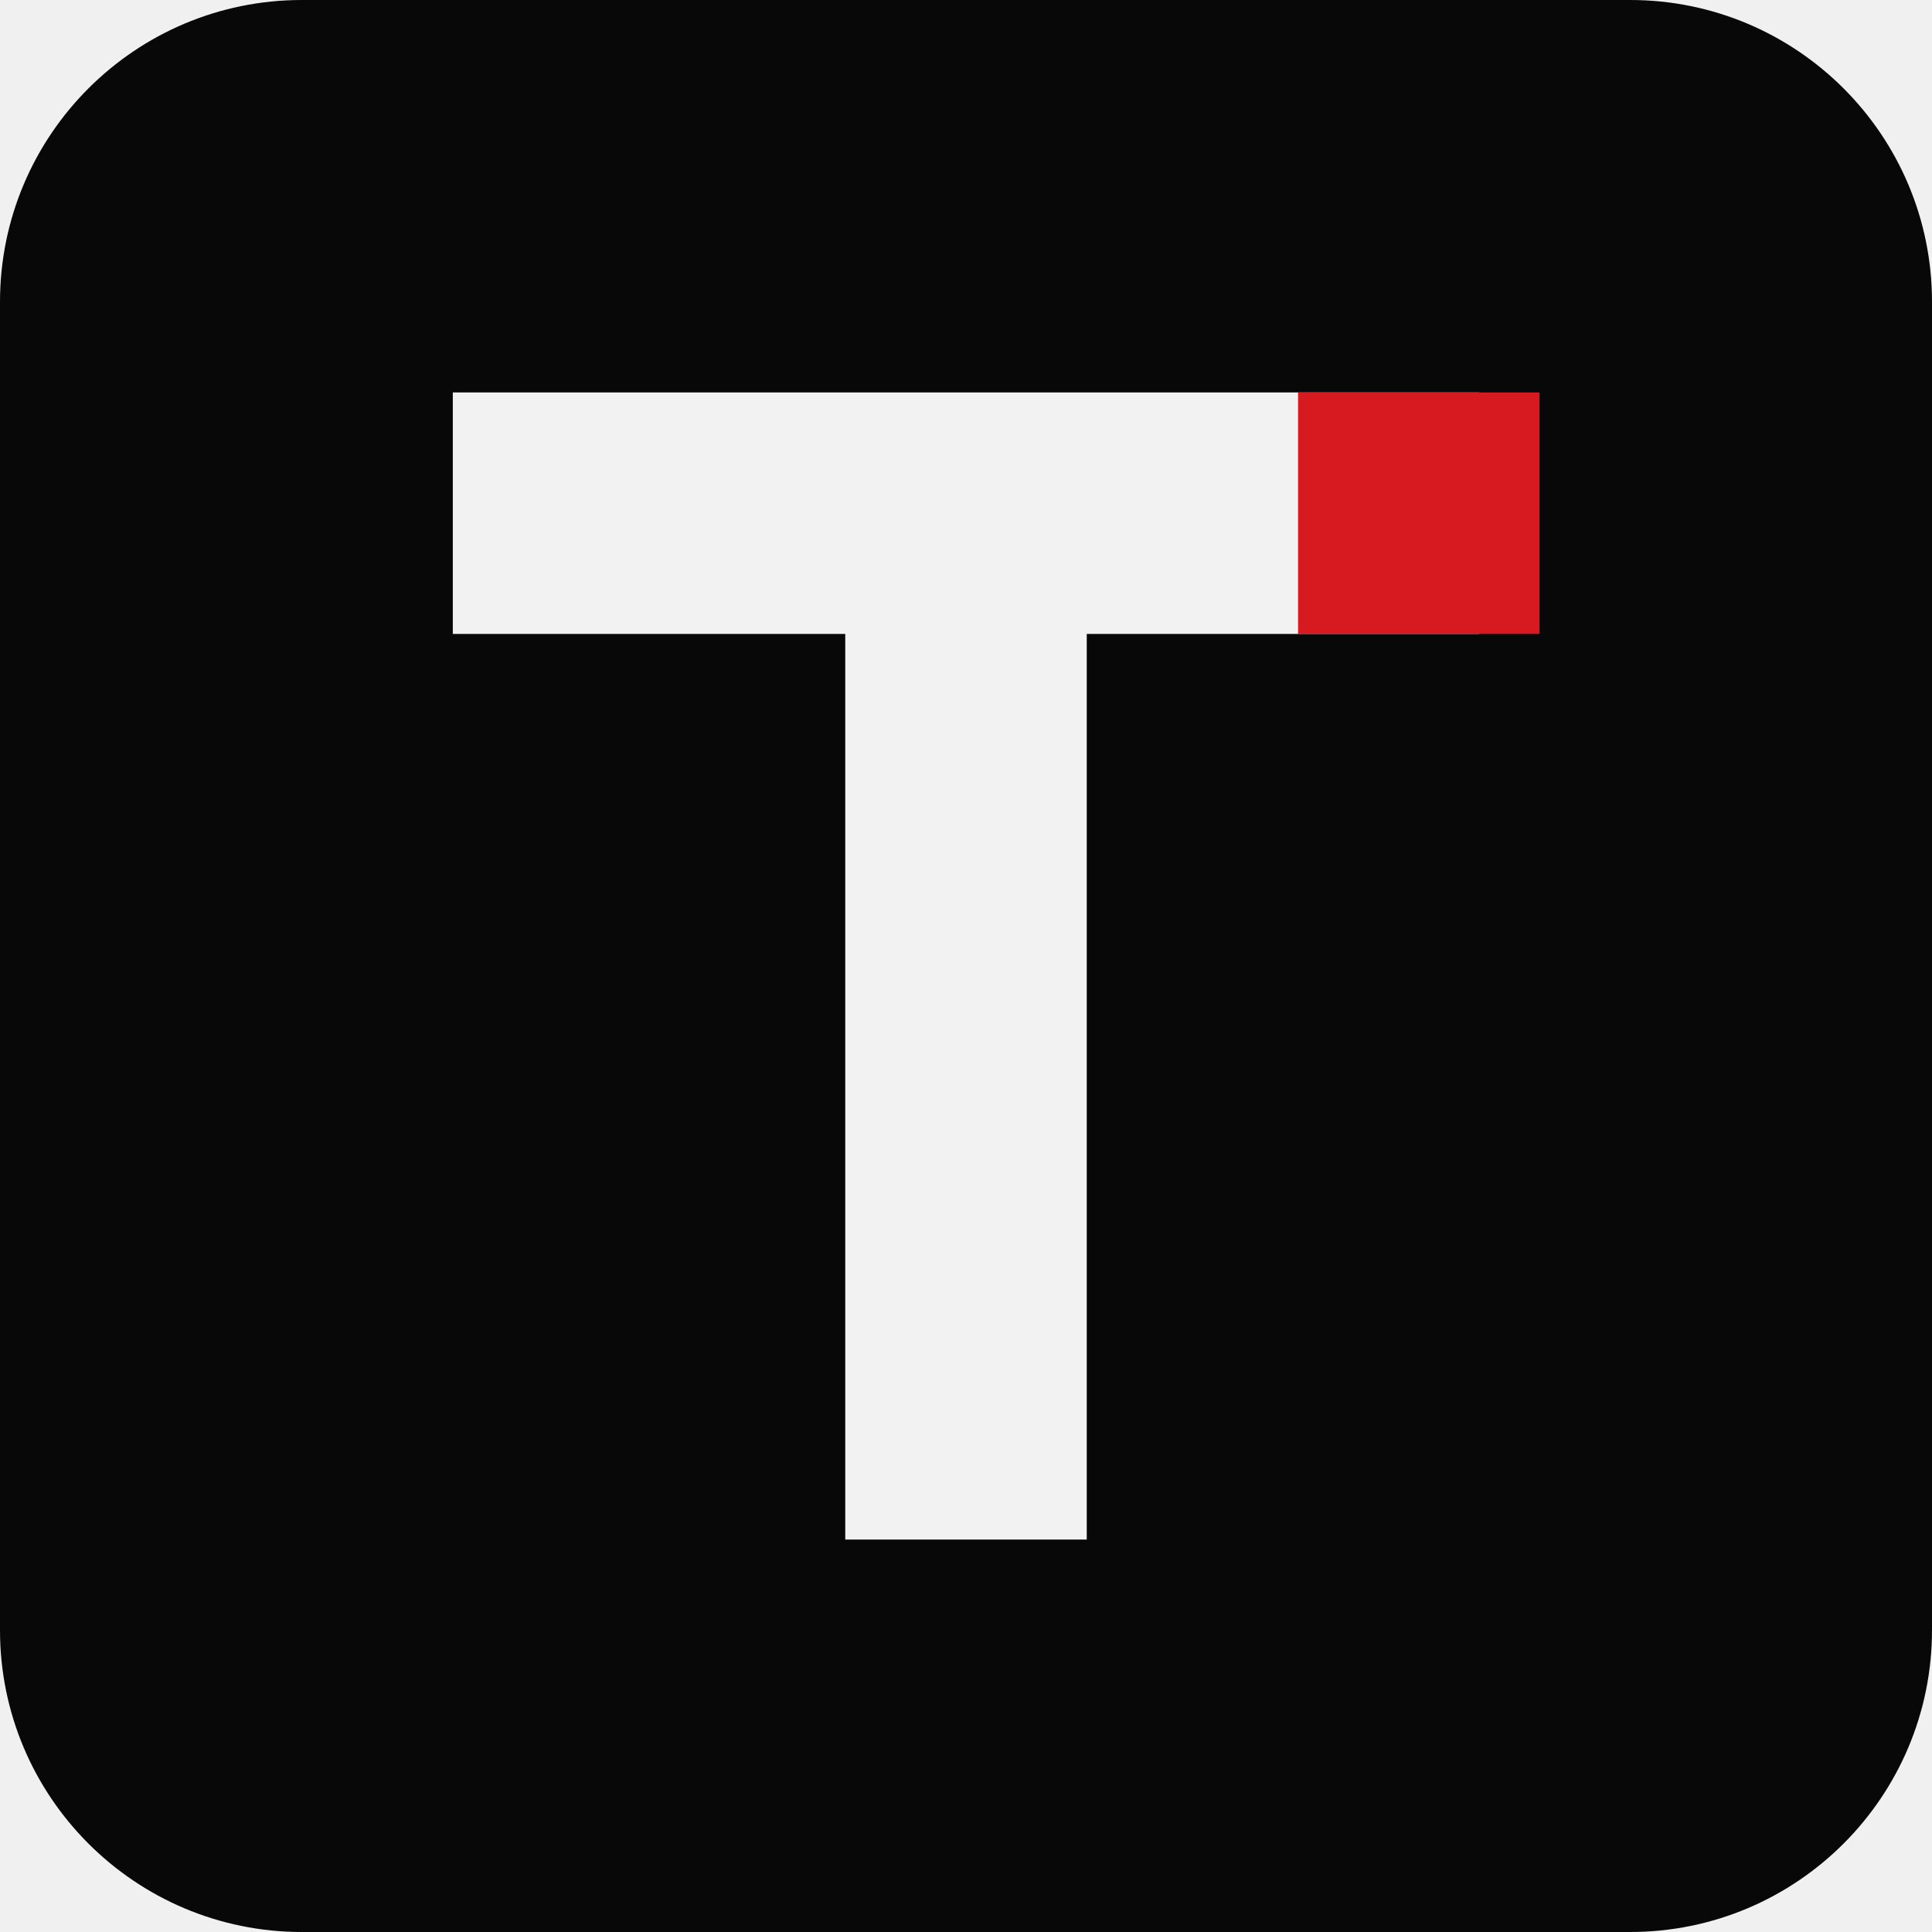
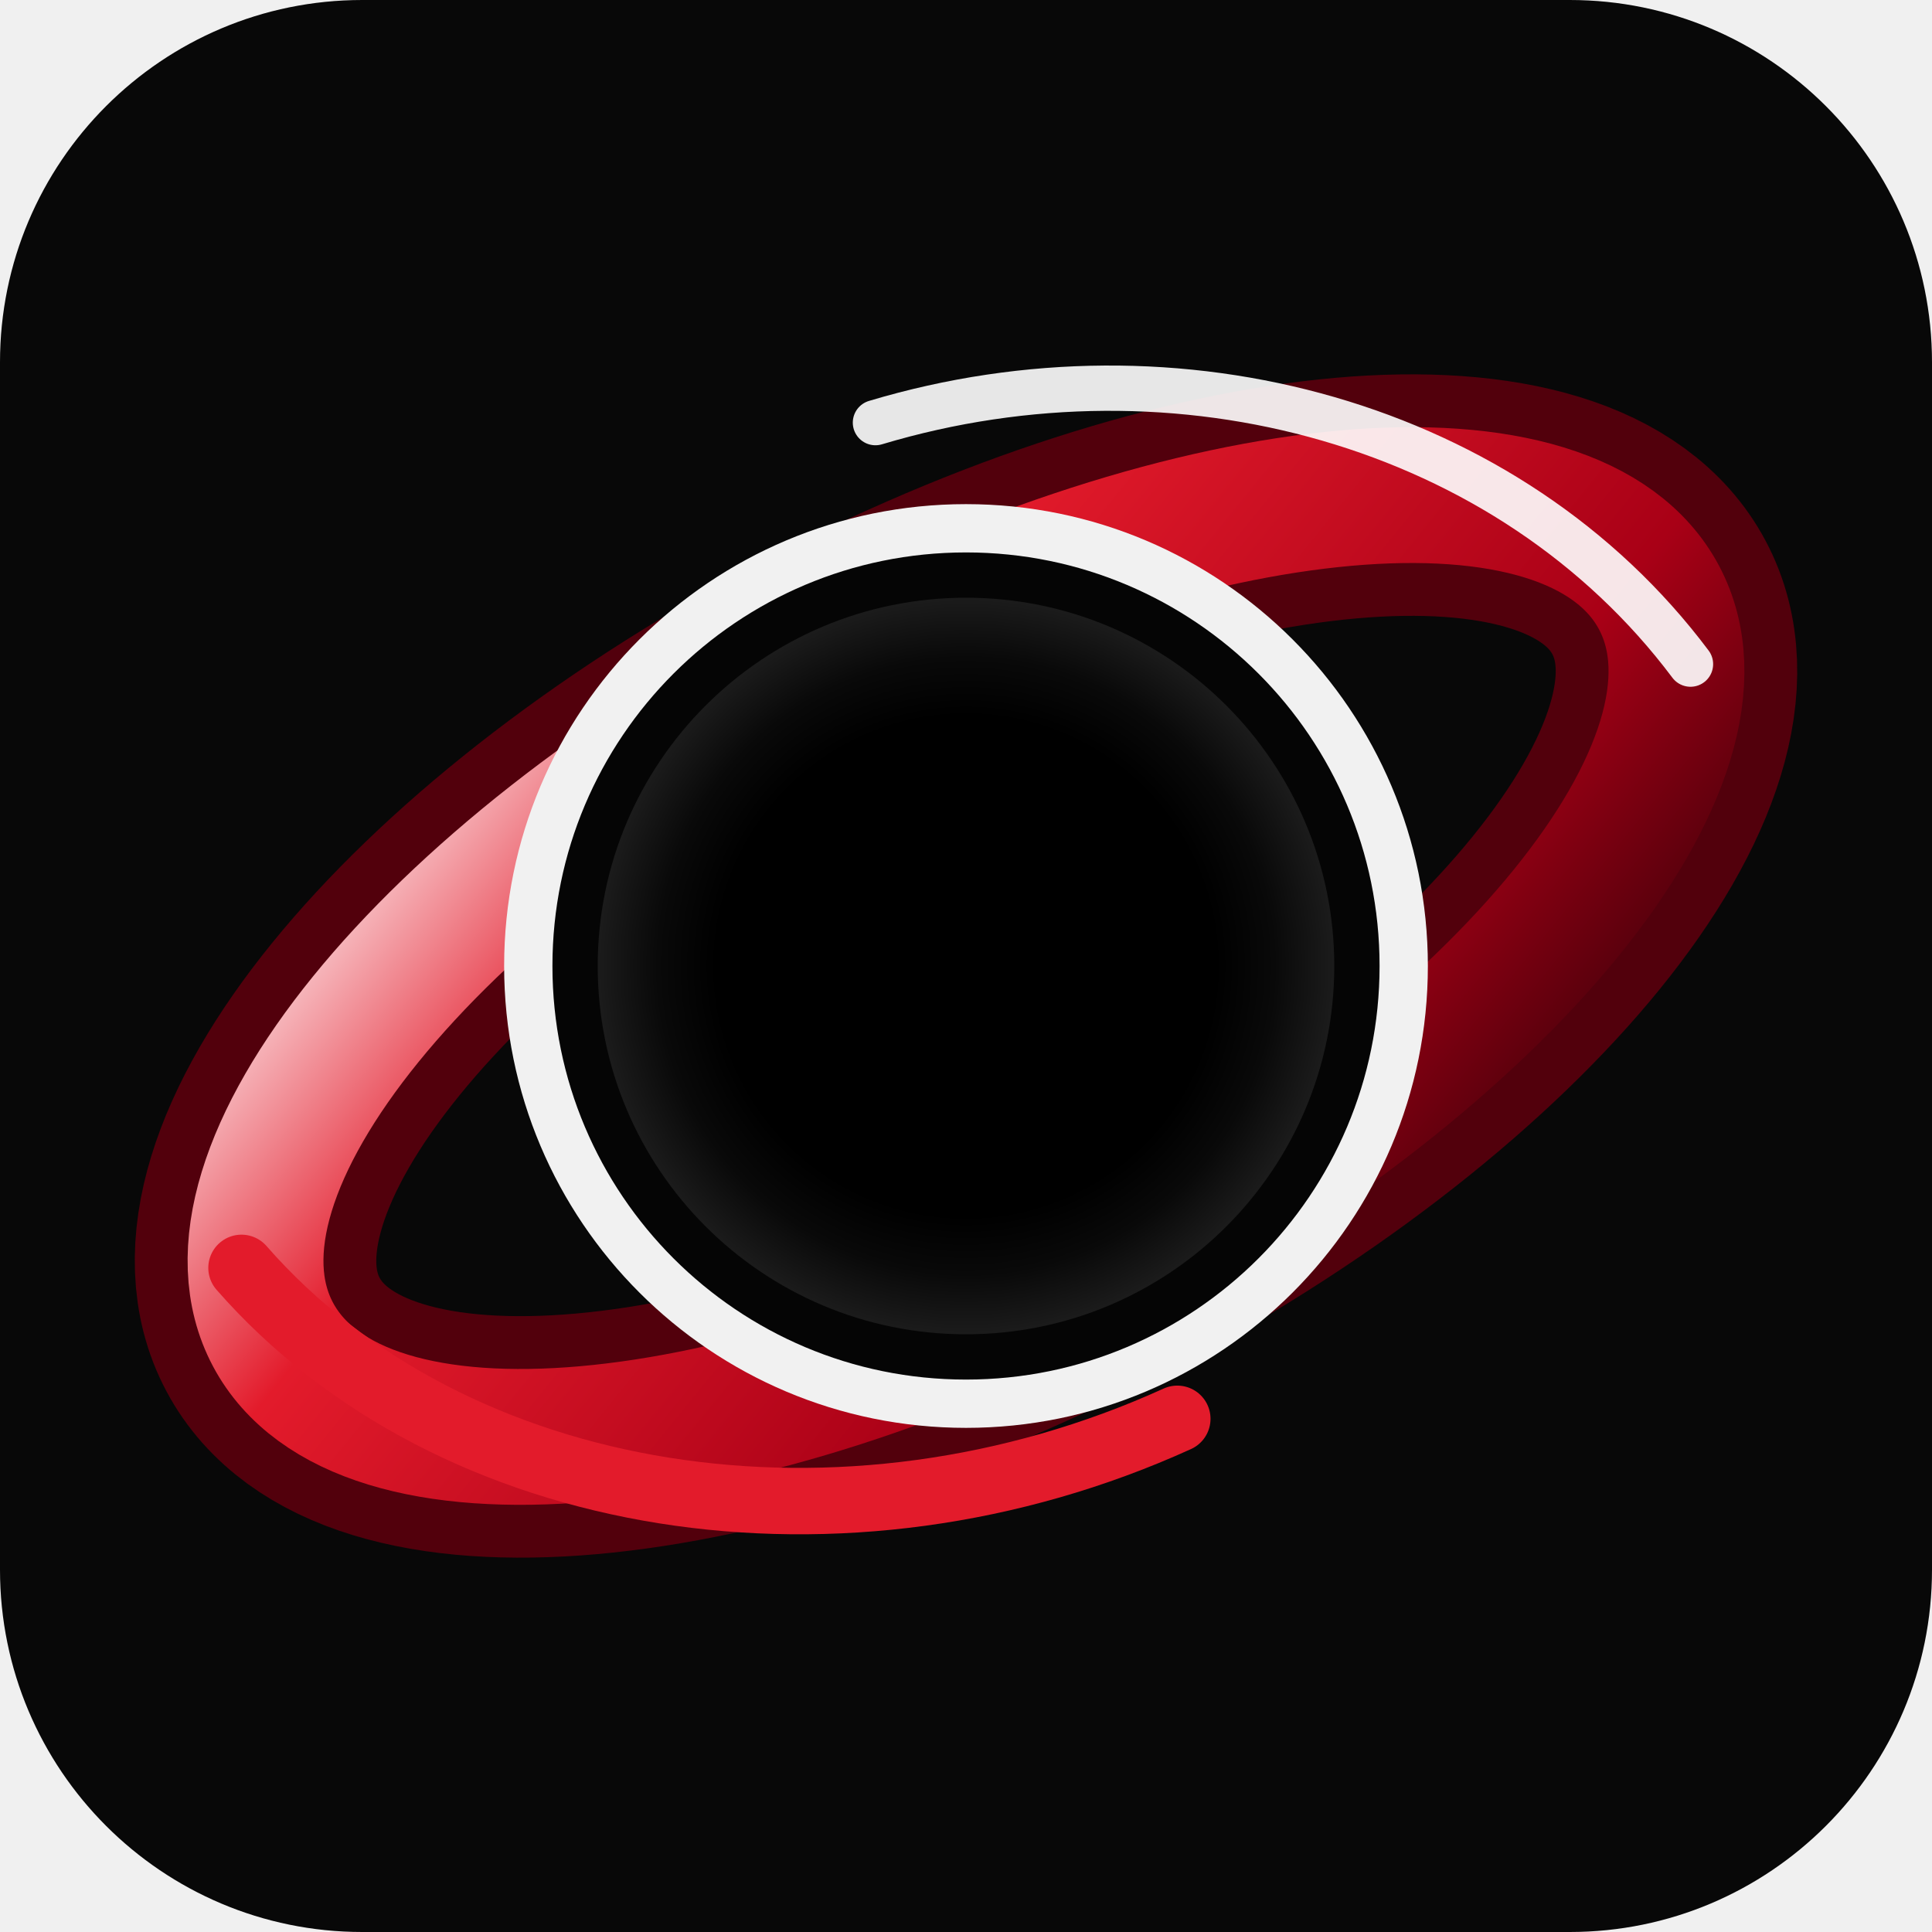
<svg xmlns="http://www.w3.org/2000/svg" viewBox="0 0 64 64">
-   <rect width="64" height="64" rx="10" fill="#080808" />
-   <path d="M15 13h34v8H36v30h-8V21H15z" fill="#f2f2f2" />
-   <path d="M43 13h8v8h-8z" fill="#d71920" />
+   <defs>
+     <linearGradient id="disk" x1="0" y1="0" x2="1" y2="1">
+       <stop offset="0" stop-color="#fff" />
+       <stop offset=".28" stop-color="#e31b2b" />
+       <stop offset=".72" stop-color="#a90016" />
+       <stop offset="1" stop-color="#360008" />
+     </linearGradient>
+     <radialGradient id="core">
+       <stop offset=".68" stop-color="#000" />
+       <stop offset=".84" stop-color="#090909" />
+       <stop offset="1" stop-color="#1b1b1b" />
+     </radialGradient>
+   </defs>
+   <rect width="64" height="64" rx="12" fill="#080808" />
+   <ellipse cx="32" cy="32" rx="26" ry="11" transform="rotate(-28 32 32)" fill="none" stroke="#52000c" stroke-width="8" />
+   <ellipse cx="32" cy="32" rx="26" ry="11" transform="rotate(-28 32 32)" fill="none" stroke="url(#disk)" stroke-width="4.5" />
+   <circle cx="32" cy="32" r="14.5" fill="#050505" stroke="#f1f1f1" stroke-width="1.6" />
+   <circle cx="32" cy="32" r="12.2" fill="url(#core)" />
+   <path d="M8 42c7 8 20 10 31 5" fill="none" stroke="#e31b2b" stroke-width="2.2" stroke-linecap="round" />
+   <path d="M56 22c-6-8-17-11-27-8" fill="none" stroke="#fff" stroke-opacity=".9" stroke-width="1.5" stroke-linecap="round" />
</svg>
